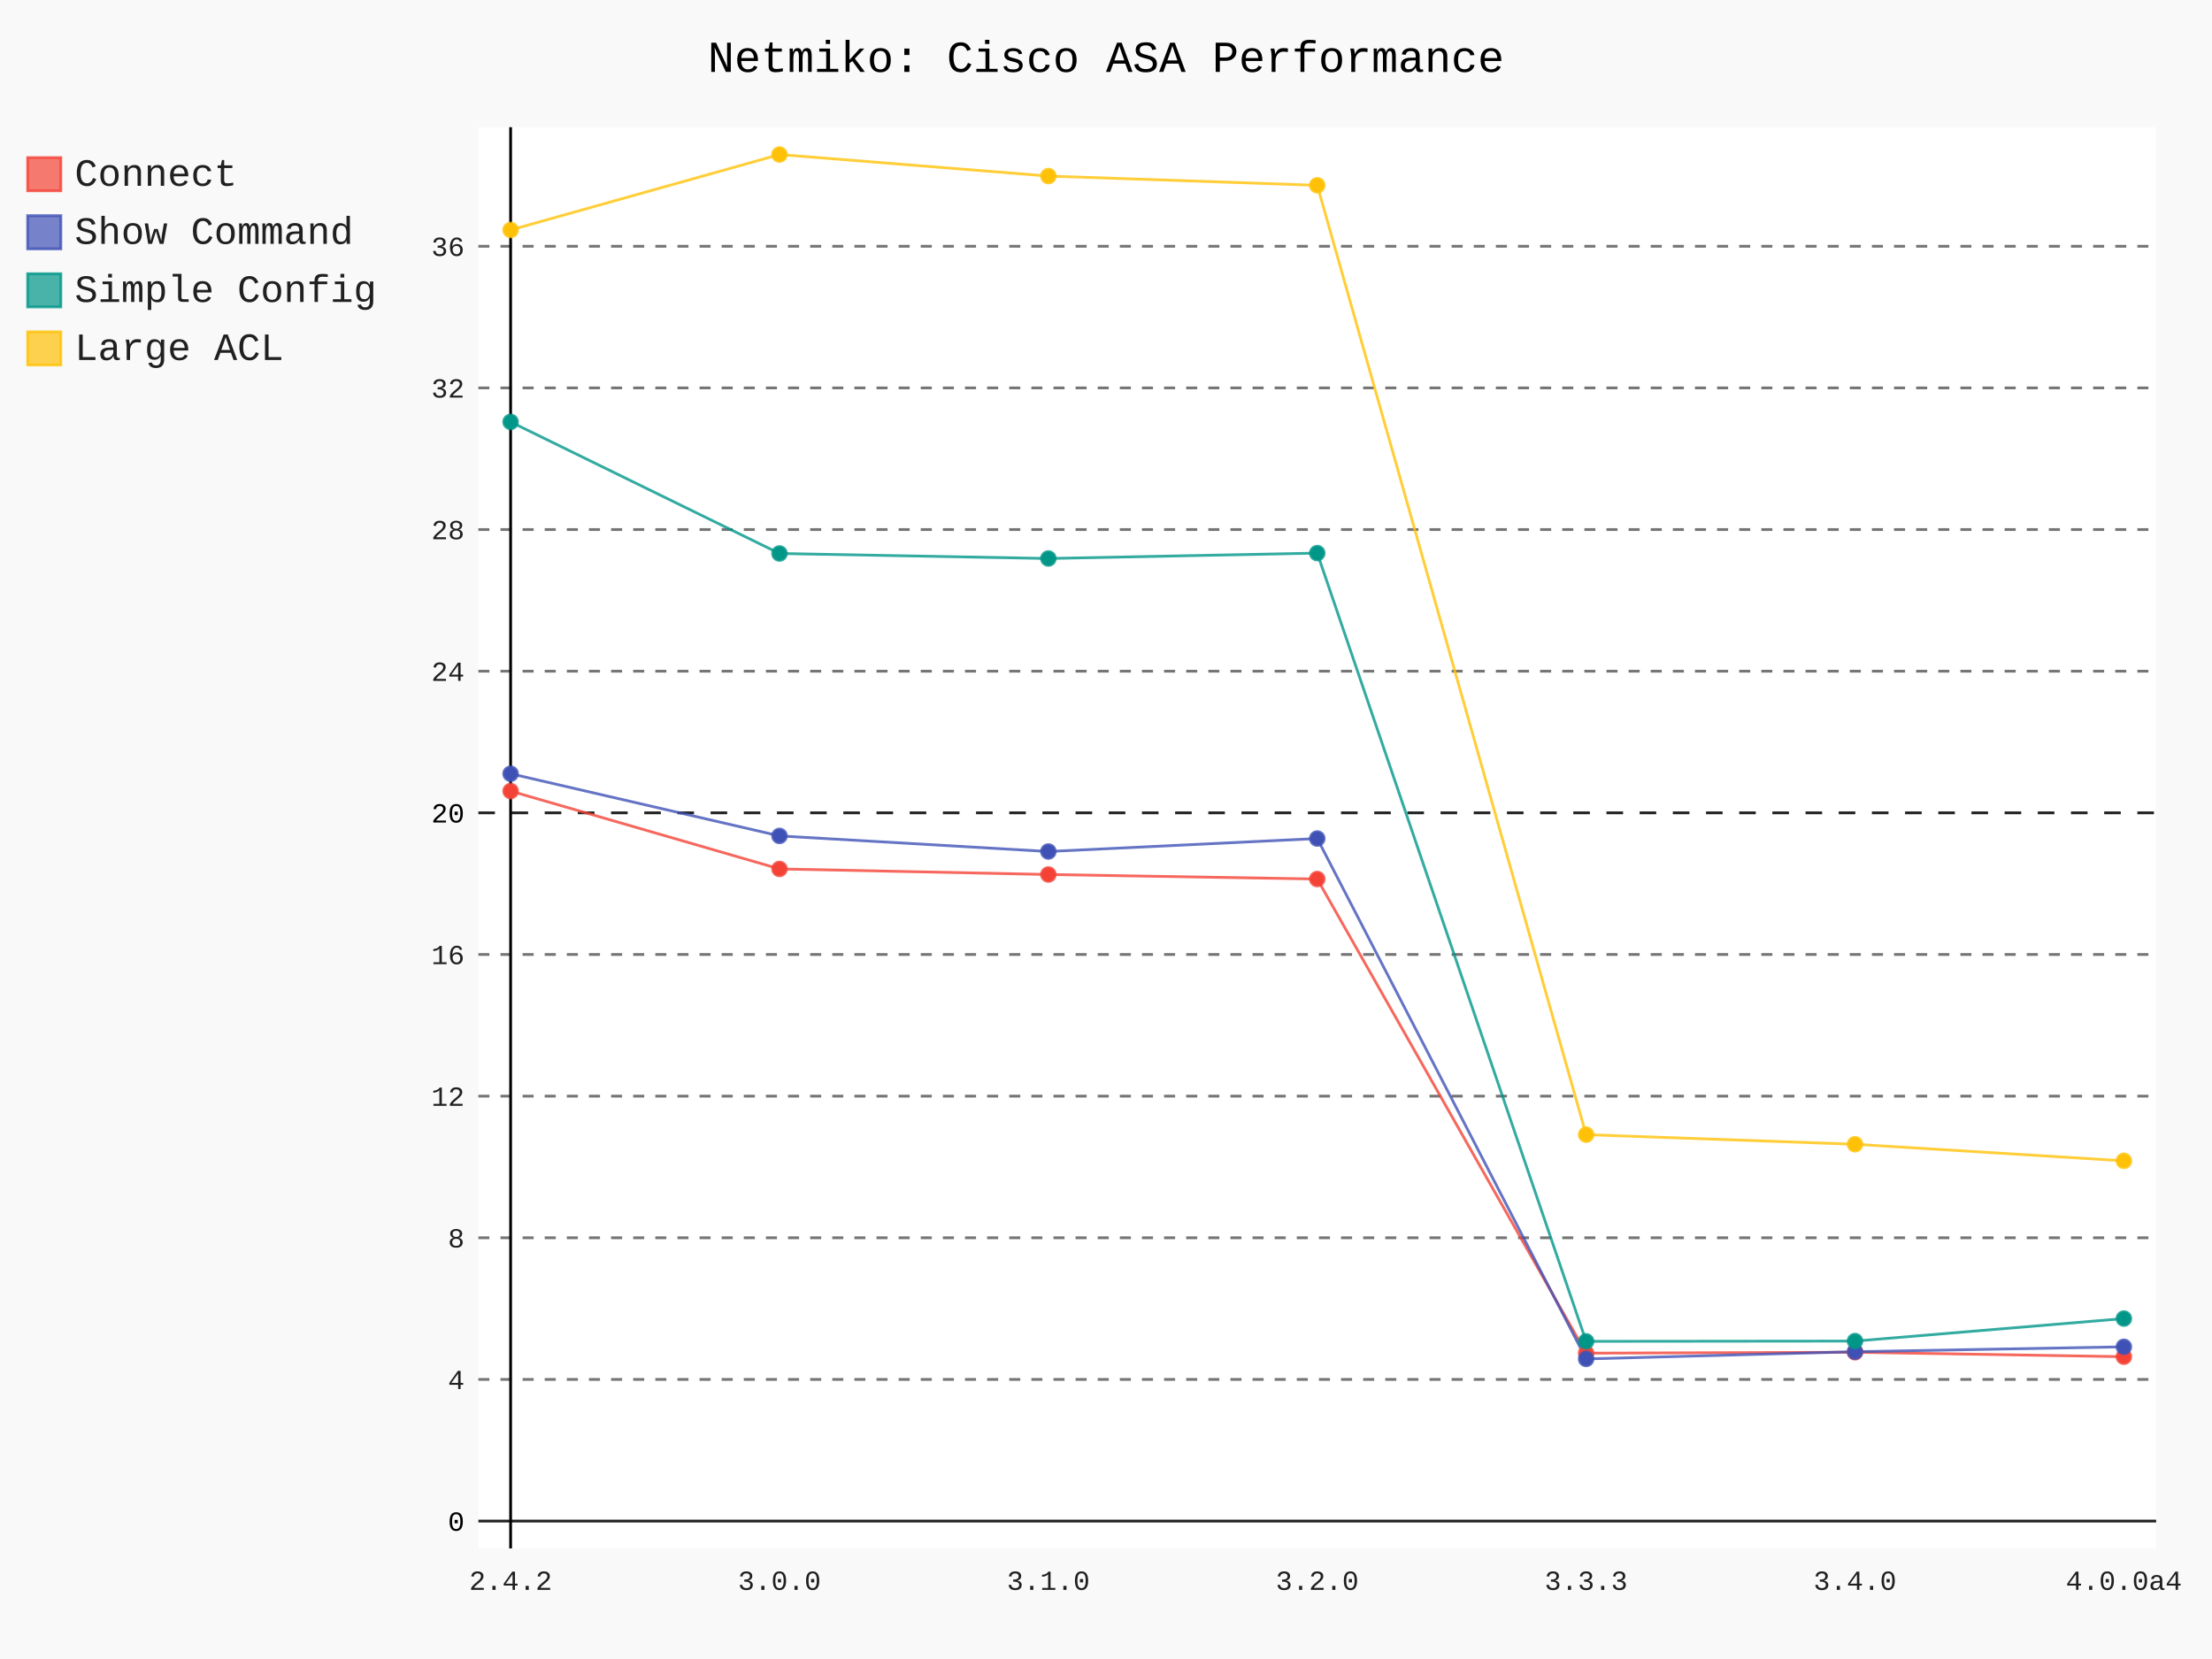
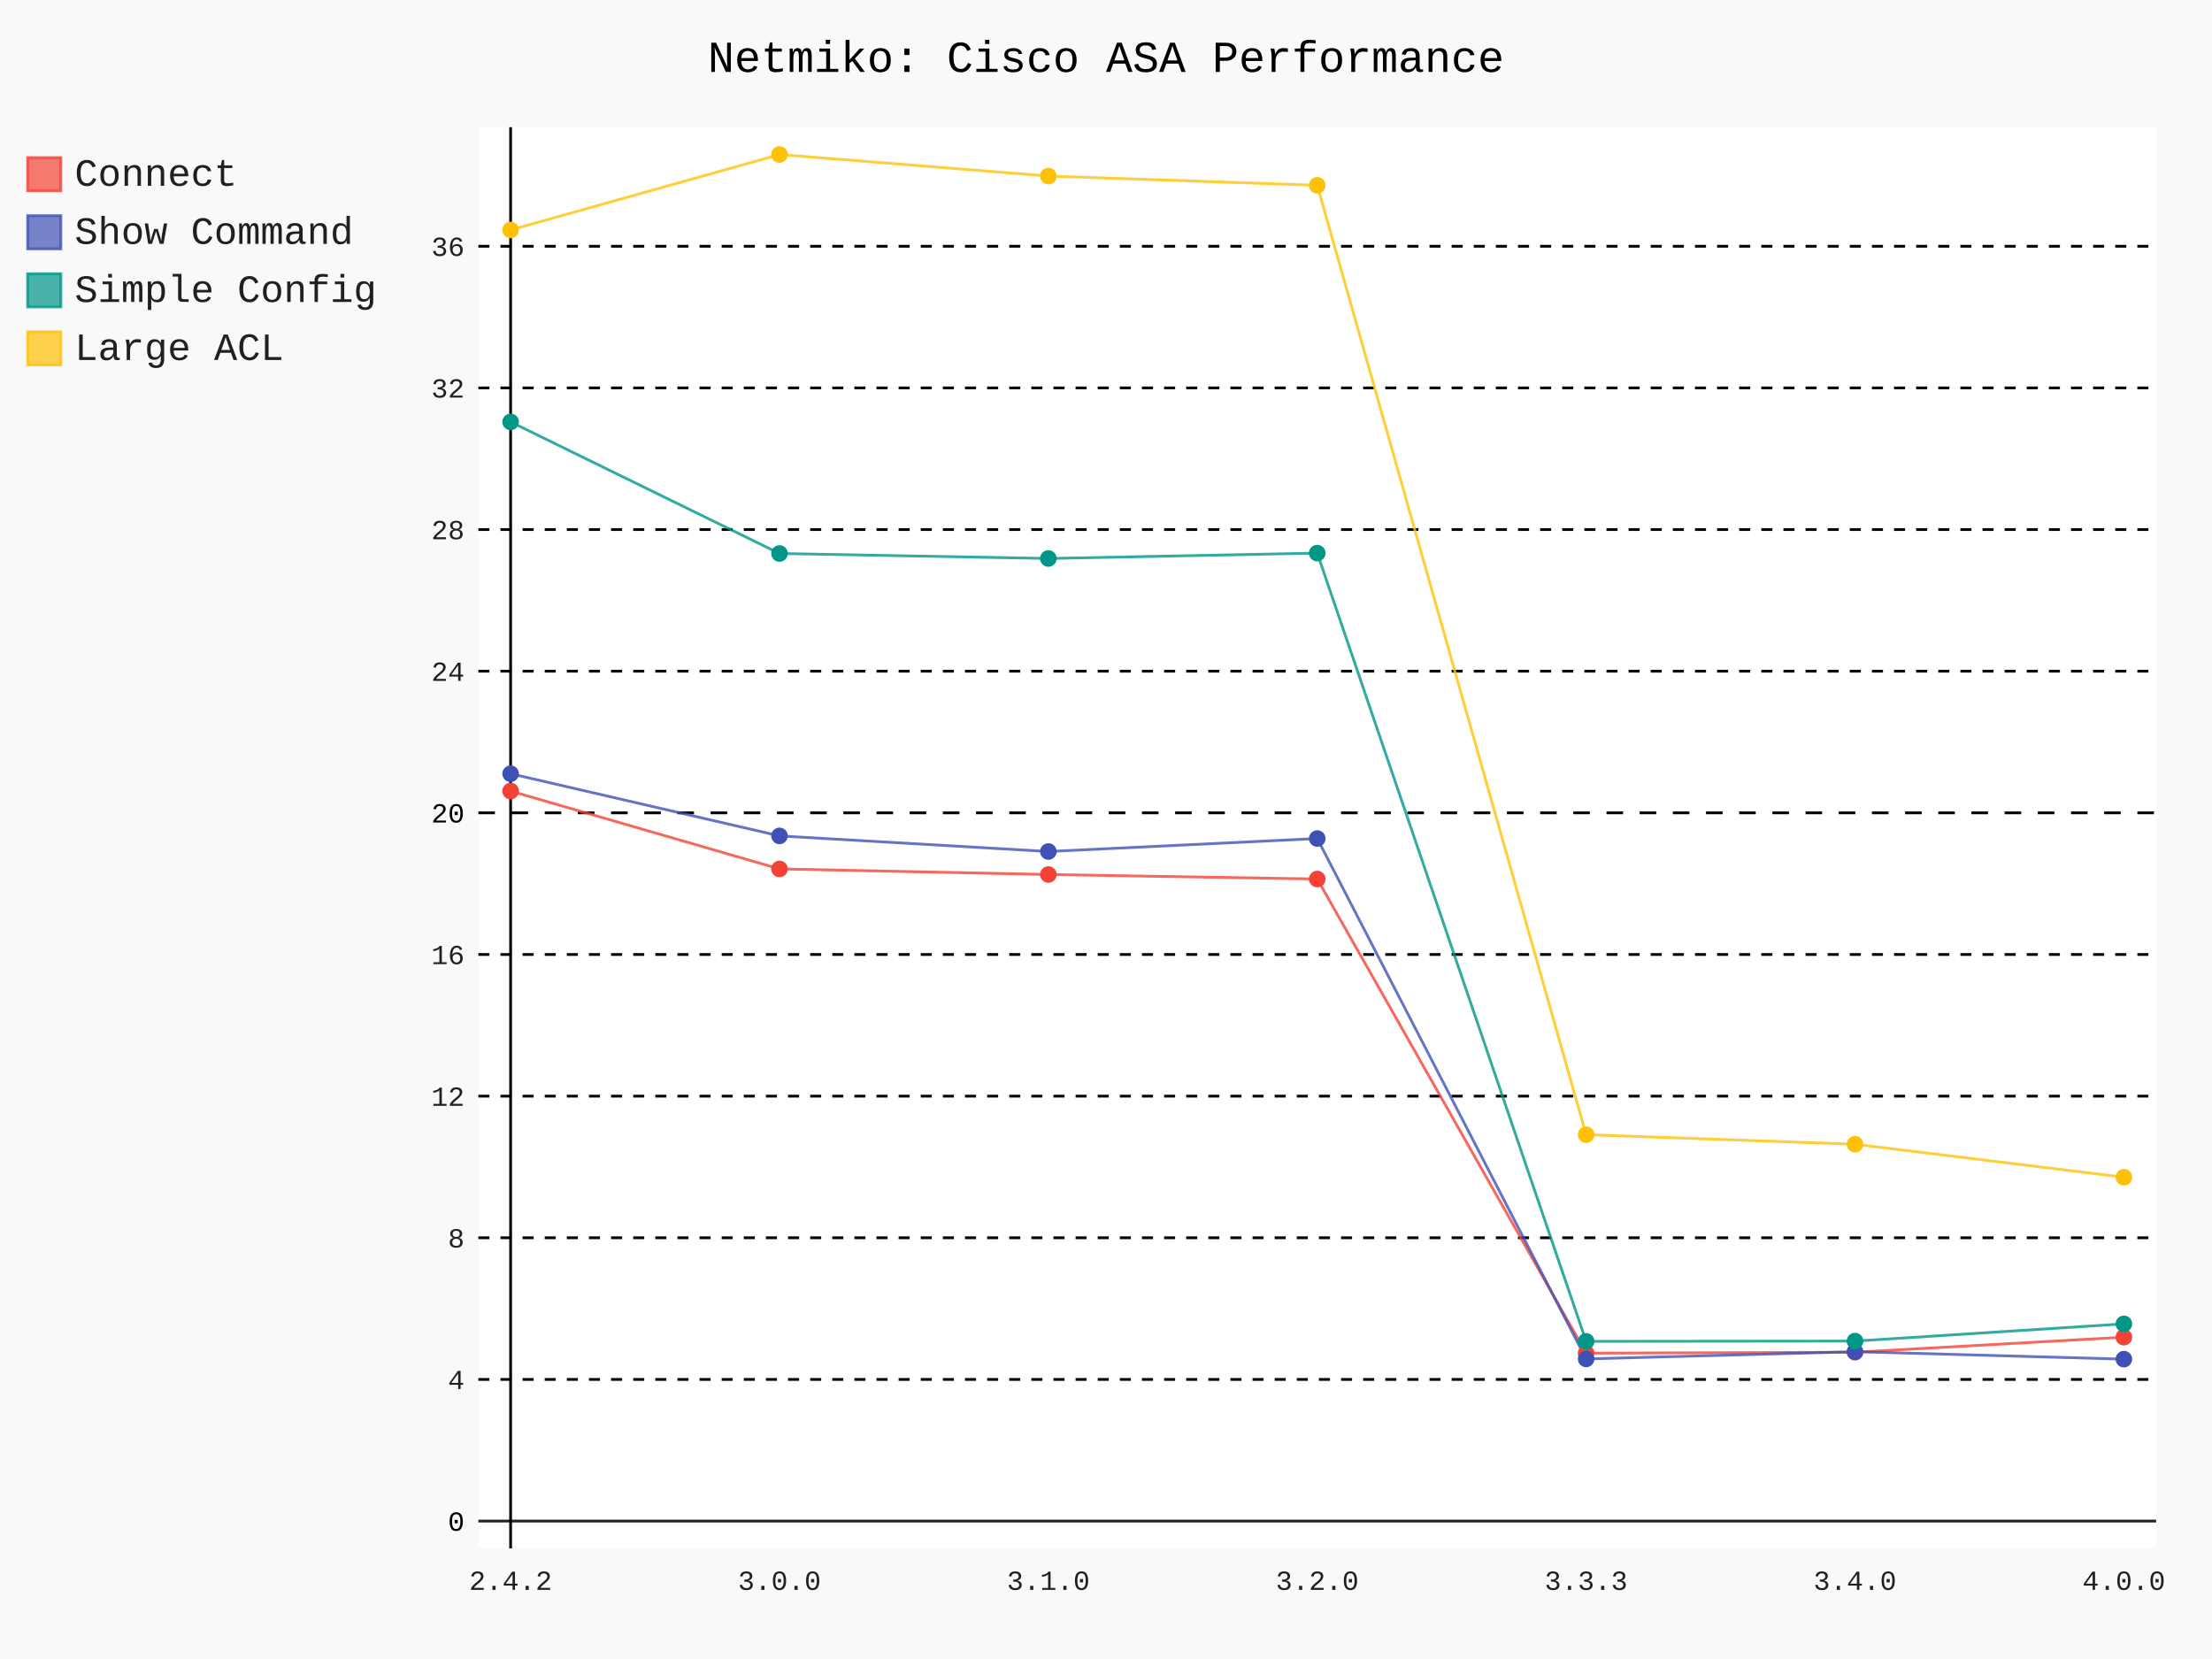
- <svg xmlns="http://www.w3.org/2000/svg" id="chart-99b2fd70-752c-4267-9366-f590e1da7643" class="pygal-chart" viewBox="0 0 800 600">
+ <svg xmlns="http://www.w3.org/2000/svg" id="chart-ffd3f209-3050-492b-a54c-28ad6d0b2489" class="pygal-chart" viewBox="0 0 800 600">
  <defs>
-     <style type="text/css">#chart-99b2fd70-752c-4267-9366-f590e1da7643{-webkit-user-select:none;-webkit-font-smoothing:antialiased;font-family:Consolas,"Liberation Mono",Menlo,Courier,monospace}#chart-99b2fd70-752c-4267-9366-f590e1da7643 .title{font-family:Consolas,"Liberation Mono",Menlo,Courier,monospace;font-size:16px}#chart-99b2fd70-752c-4267-9366-f590e1da7643 .legends .legend text{font-family:Consolas,"Liberation Mono",Menlo,Courier,monospace;font-size:14px}#chart-99b2fd70-752c-4267-9366-f590e1da7643 .axis text{font-family:Consolas,"Liberation Mono",Menlo,Courier,monospace;font-size:10px}#chart-99b2fd70-752c-4267-9366-f590e1da7643 .axis text.major{font-family:Consolas,"Liberation Mono",Menlo,Courier,monospace;font-size:10px}#chart-99b2fd70-752c-4267-9366-f590e1da7643 .text-overlay text.value{font-family:Consolas,"Liberation Mono",Menlo,Courier,monospace;font-size:16px}#chart-99b2fd70-752c-4267-9366-f590e1da7643 .text-overlay text.label{font-family:Consolas,"Liberation Mono",Menlo,Courier,monospace;font-size:10px}#chart-99b2fd70-752c-4267-9366-f590e1da7643 .tooltip{font-family:Consolas,"Liberation Mono",Menlo,Courier,monospace;font-size:14px}#chart-99b2fd70-752c-4267-9366-f590e1da7643 text.no_data{font-family:Consolas,"Liberation Mono",Menlo,Courier,monospace;font-size:64px}
- #chart-99b2fd70-752c-4267-9366-f590e1da7643{background-color:rgba(249,249,249,1)}#chart-99b2fd70-752c-4267-9366-f590e1da7643 path,#chart-99b2fd70-752c-4267-9366-f590e1da7643 line,#chart-99b2fd70-752c-4267-9366-f590e1da7643 rect,#chart-99b2fd70-752c-4267-9366-f590e1da7643 circle{-webkit-transition:150ms;-moz-transition:150ms;transition:150ms}#chart-99b2fd70-752c-4267-9366-f590e1da7643 .graph &gt; .background{fill:rgba(249,249,249,1)}#chart-99b2fd70-752c-4267-9366-f590e1da7643 .plot &gt; .background{fill:rgba(255,255,255,1)}#chart-99b2fd70-752c-4267-9366-f590e1da7643 .graph{fill:rgba(0,0,0,.87)}#chart-99b2fd70-752c-4267-9366-f590e1da7643 text.no_data{fill:rgba(0,0,0,1)}#chart-99b2fd70-752c-4267-9366-f590e1da7643 .title{fill:rgba(0,0,0,1)}#chart-99b2fd70-752c-4267-9366-f590e1da7643 .legends .legend text{fill:rgba(0,0,0,.87)}#chart-99b2fd70-752c-4267-9366-f590e1da7643 .legends .legend:hover text{fill:rgba(0,0,0,1)}#chart-99b2fd70-752c-4267-9366-f590e1da7643 .axis .line{stroke:rgba(0,0,0,1)}#chart-99b2fd70-752c-4267-9366-f590e1da7643 .axis .guide.line{stroke:rgba(0,0,0,.54)}#chart-99b2fd70-752c-4267-9366-f590e1da7643 .axis .major.line{stroke:rgba(0,0,0,.87)}#chart-99b2fd70-752c-4267-9366-f590e1da7643 .axis text.major{fill:rgba(0,0,0,1)}#chart-99b2fd70-752c-4267-9366-f590e1da7643 .axis.y .guides:hover .guide.line,#chart-99b2fd70-752c-4267-9366-f590e1da7643 .line-graph .axis.x .guides:hover .guide.line,#chart-99b2fd70-752c-4267-9366-f590e1da7643 .stackedline-graph .axis.x .guides:hover .guide.line,#chart-99b2fd70-752c-4267-9366-f590e1da7643 .xy-graph .axis.x .guides:hover .guide.line{stroke:rgba(0,0,0,1)}#chart-99b2fd70-752c-4267-9366-f590e1da7643 .axis .guides:hover text{fill:rgba(0,0,0,1)}#chart-99b2fd70-752c-4267-9366-f590e1da7643 .reactive{fill-opacity:.7;stroke-opacity:.8}#chart-99b2fd70-752c-4267-9366-f590e1da7643 .ci{stroke:rgba(0,0,0,.87)}#chart-99b2fd70-752c-4267-9366-f590e1da7643 .reactive.active,#chart-99b2fd70-752c-4267-9366-f590e1da7643 .active .reactive{fill-opacity:.8;stroke-opacity:.9;stroke-width:4}#chart-99b2fd70-752c-4267-9366-f590e1da7643 .ci .reactive.active{stroke-width:1.5}#chart-99b2fd70-752c-4267-9366-f590e1da7643 .series text{fill:rgba(0,0,0,1)}#chart-99b2fd70-752c-4267-9366-f590e1da7643 .tooltip rect{fill:rgba(255,255,255,1);stroke:rgba(0,0,0,1);-webkit-transition:opacity 150ms;-moz-transition:opacity 150ms;transition:opacity 150ms}#chart-99b2fd70-752c-4267-9366-f590e1da7643 .tooltip .label{fill:rgba(0,0,0,.87)}#chart-99b2fd70-752c-4267-9366-f590e1da7643 .tooltip .label{fill:rgba(0,0,0,.87)}#chart-99b2fd70-752c-4267-9366-f590e1da7643 .tooltip .legend{font-size:.8em;fill:rgba(0,0,0,.54)}#chart-99b2fd70-752c-4267-9366-f590e1da7643 .tooltip .x_label{font-size:.6em;fill:rgba(0,0,0,1)}#chart-99b2fd70-752c-4267-9366-f590e1da7643 .tooltip .xlink{font-size:.5em;text-decoration:underline}#chart-99b2fd70-752c-4267-9366-f590e1da7643 .tooltip .value{font-size:1.5em}#chart-99b2fd70-752c-4267-9366-f590e1da7643 .bound{font-size:.5em}#chart-99b2fd70-752c-4267-9366-f590e1da7643 .max-value{font-size:.75em;fill:rgba(0,0,0,.54)}#chart-99b2fd70-752c-4267-9366-f590e1da7643 .map-element{fill:rgba(255,255,255,1);stroke:rgba(0,0,0,.54) !important}#chart-99b2fd70-752c-4267-9366-f590e1da7643 .map-element .reactive{fill-opacity:inherit;stroke-opacity:inherit}#chart-99b2fd70-752c-4267-9366-f590e1da7643 .color-0,#chart-99b2fd70-752c-4267-9366-f590e1da7643 .color-0 a:visited{stroke:#F44336;fill:#F44336}#chart-99b2fd70-752c-4267-9366-f590e1da7643 .color-1,#chart-99b2fd70-752c-4267-9366-f590e1da7643 .color-1 a:visited{stroke:#3F51B5;fill:#3F51B5}#chart-99b2fd70-752c-4267-9366-f590e1da7643 .color-2,#chart-99b2fd70-752c-4267-9366-f590e1da7643 .color-2 a:visited{stroke:#009688;fill:#009688}#chart-99b2fd70-752c-4267-9366-f590e1da7643 .color-3,#chart-99b2fd70-752c-4267-9366-f590e1da7643 .color-3 a:visited{stroke:#FFC107;fill:#FFC107}#chart-99b2fd70-752c-4267-9366-f590e1da7643 .text-overlay .color-0 text{fill:black}#chart-99b2fd70-752c-4267-9366-f590e1da7643 .text-overlay .color-1 text{fill:black}#chart-99b2fd70-752c-4267-9366-f590e1da7643 .text-overlay .color-2 text{fill:black}#chart-99b2fd70-752c-4267-9366-f590e1da7643 .text-overlay .color-3 text{fill:black}
- #chart-99b2fd70-752c-4267-9366-f590e1da7643 text.no_data{text-anchor:middle}#chart-99b2fd70-752c-4267-9366-f590e1da7643 .guide.line{fill:none}#chart-99b2fd70-752c-4267-9366-f590e1da7643 .centered{text-anchor:middle}#chart-99b2fd70-752c-4267-9366-f590e1da7643 .title{text-anchor:middle}#chart-99b2fd70-752c-4267-9366-f590e1da7643 .legends .legend text{fill-opacity:1}#chart-99b2fd70-752c-4267-9366-f590e1da7643 .axis.x text{text-anchor:middle}#chart-99b2fd70-752c-4267-9366-f590e1da7643 .axis.x:not(.web) text[transform]{text-anchor:start}#chart-99b2fd70-752c-4267-9366-f590e1da7643 .axis.x:not(.web) text[transform].backwards{text-anchor:end}#chart-99b2fd70-752c-4267-9366-f590e1da7643 .axis.y text{text-anchor:end}#chart-99b2fd70-752c-4267-9366-f590e1da7643 .axis.y text[transform].backwards{text-anchor:start}#chart-99b2fd70-752c-4267-9366-f590e1da7643 .axis.y2 text{text-anchor:start}#chart-99b2fd70-752c-4267-9366-f590e1da7643 .axis.y2 text[transform].backwards{text-anchor:end}#chart-99b2fd70-752c-4267-9366-f590e1da7643 .axis .guide.line{stroke-dasharray:4,4}#chart-99b2fd70-752c-4267-9366-f590e1da7643 .axis .major.guide.line{stroke-dasharray:6,6}#chart-99b2fd70-752c-4267-9366-f590e1da7643 .horizontal .axis.y .guide.line,#chart-99b2fd70-752c-4267-9366-f590e1da7643 .horizontal .axis.y2 .guide.line,#chart-99b2fd70-752c-4267-9366-f590e1da7643 .vertical .axis.x .guide.line{opacity:0}#chart-99b2fd70-752c-4267-9366-f590e1da7643 .horizontal .axis.always_show .guide.line,#chart-99b2fd70-752c-4267-9366-f590e1da7643 .vertical .axis.always_show .guide.line{opacity:1 !important}#chart-99b2fd70-752c-4267-9366-f590e1da7643 .axis.y .guides:hover .guide.line,#chart-99b2fd70-752c-4267-9366-f590e1da7643 .axis.y2 .guides:hover .guide.line,#chart-99b2fd70-752c-4267-9366-f590e1da7643 .axis.x .guides:hover .guide.line{opacity:1}#chart-99b2fd70-752c-4267-9366-f590e1da7643 .axis .guides:hover text{opacity:1}#chart-99b2fd70-752c-4267-9366-f590e1da7643 .nofill{fill:none}#chart-99b2fd70-752c-4267-9366-f590e1da7643 .subtle-fill{fill-opacity:.2}#chart-99b2fd70-752c-4267-9366-f590e1da7643 .dot{stroke-width:1px;fill-opacity:1}#chart-99b2fd70-752c-4267-9366-f590e1da7643 .dot.active{stroke-width:5px}#chart-99b2fd70-752c-4267-9366-f590e1da7643 .dot.negative{fill:transparent}#chart-99b2fd70-752c-4267-9366-f590e1da7643 text,#chart-99b2fd70-752c-4267-9366-f590e1da7643 tspan{stroke:none !important}#chart-99b2fd70-752c-4267-9366-f590e1da7643 .series text.active{opacity:1}#chart-99b2fd70-752c-4267-9366-f590e1da7643 .tooltip rect{fill-opacity:.95;stroke-width:.5}#chart-99b2fd70-752c-4267-9366-f590e1da7643 .tooltip text{fill-opacity:1}#chart-99b2fd70-752c-4267-9366-f590e1da7643 .showable{visibility:hidden}#chart-99b2fd70-752c-4267-9366-f590e1da7643 .showable.shown{visibility:visible}#chart-99b2fd70-752c-4267-9366-f590e1da7643 .gauge-background{fill:rgba(229,229,229,1);stroke:none}#chart-99b2fd70-752c-4267-9366-f590e1da7643 .bg-lines{stroke:rgba(249,249,249,1);stroke-width:2px}</style>
+     <style type="text/css">#chart-ffd3f209-3050-492b-a54c-28ad6d0b2489{-webkit-user-select:none;-webkit-font-smoothing:antialiased;font-family:Consolas,"Liberation Mono",Menlo,Courier,monospace}#chart-ffd3f209-3050-492b-a54c-28ad6d0b2489 .title{font-family:Consolas,"Liberation Mono",Menlo,Courier,monospace;font-size:16px}#chart-ffd3f209-3050-492b-a54c-28ad6d0b2489 .legends .legend text{font-family:Consolas,"Liberation Mono",Menlo,Courier,monospace;font-size:14px}#chart-ffd3f209-3050-492b-a54c-28ad6d0b2489 .axis text{font-family:Consolas,"Liberation Mono",Menlo,Courier,monospace;font-size:10px}#chart-ffd3f209-3050-492b-a54c-28ad6d0b2489 .axis text.major{font-family:Consolas,"Liberation Mono",Menlo,Courier,monospace;font-size:10px}#chart-ffd3f209-3050-492b-a54c-28ad6d0b2489 .text-overlay text.value{font-family:Consolas,"Liberation Mono",Menlo,Courier,monospace;font-size:16px}#chart-ffd3f209-3050-492b-a54c-28ad6d0b2489 .text-overlay text.label{font-family:Consolas,"Liberation Mono",Menlo,Courier,monospace;font-size:10px}#chart-ffd3f209-3050-492b-a54c-28ad6d0b2489 .tooltip{font-family:Consolas,"Liberation Mono",Menlo,Courier,monospace;font-size:14px}#chart-ffd3f209-3050-492b-a54c-28ad6d0b2489 text.no_data{font-family:Consolas,"Liberation Mono",Menlo,Courier,monospace;font-size:64px}
+ #chart-ffd3f209-3050-492b-a54c-28ad6d0b2489{background-color:rgba(249,249,249,1)}#chart-ffd3f209-3050-492b-a54c-28ad6d0b2489 path,#chart-ffd3f209-3050-492b-a54c-28ad6d0b2489 line,#chart-ffd3f209-3050-492b-a54c-28ad6d0b2489 rect,#chart-ffd3f209-3050-492b-a54c-28ad6d0b2489 circle{-webkit-transition:150ms;-moz-transition:150ms;transition:150ms}#chart-ffd3f209-3050-492b-a54c-28ad6d0b2489 .graph &gt; .background{fill:rgba(249,249,249,1)}#chart-ffd3f209-3050-492b-a54c-28ad6d0b2489 .plot &gt; .background{fill:rgba(255,255,255,1)}#chart-ffd3f209-3050-492b-a54c-28ad6d0b2489 .graph{fill:rgba(0,0,0,.87)}#chart-ffd3f209-3050-492b-a54c-28ad6d0b2489 text.no_data{fill:rgba(0,0,0,1)}#chart-ffd3f209-3050-492b-a54c-28ad6d0b2489 .title{fill:rgba(0,0,0,1)}#chart-ffd3f209-3050-492b-a54c-28ad6d0b2489 .legends .legend text{fill:rgba(0,0,0,.87)}#chart-ffd3f209-3050-492b-a54c-28ad6d0b2489 .legends .legend:hover text{fill:rgba(0,0,0,1)}#chart-ffd3f209-3050-492b-a54c-28ad6d0b2489 .axis .line{stroke:rgba(0,0,0,1)}#chart-ffd3f209-3050-492b-a54c-28ad6d0b2489 .axis .guide.line{stroke:rgba(0,0,0,.54)}#chart-ffd3f209-3050-492b-a54c-28ad6d0b2489 .axis .major.line{stroke:rgba(0,0,0,.87)}#chart-ffd3f209-3050-492b-a54c-28ad6d0b2489 .axis text.major{fill:rgba(0,0,0,1)}#chart-ffd3f209-3050-492b-a54c-28ad6d0b2489 .axis.y .guides:hover .guide.line,#chart-ffd3f209-3050-492b-a54c-28ad6d0b2489 .line-graph .axis.x .guides:hover .guide.line,#chart-ffd3f209-3050-492b-a54c-28ad6d0b2489 .stackedline-graph .axis.x .guides:hover .guide.line,#chart-ffd3f209-3050-492b-a54c-28ad6d0b2489 .xy-graph .axis.x .guides:hover .guide.line{stroke:rgba(0,0,0,1)}#chart-ffd3f209-3050-492b-a54c-28ad6d0b2489 .axis .guides:hover text{fill:rgba(0,0,0,1)}#chart-ffd3f209-3050-492b-a54c-28ad6d0b2489 .reactive{fill-opacity:.7;stroke-opacity:.8;stroke-width:1}#chart-ffd3f209-3050-492b-a54c-28ad6d0b2489 .ci{stroke:rgba(0,0,0,.87)}#chart-ffd3f209-3050-492b-a54c-28ad6d0b2489 .reactive.active,#chart-ffd3f209-3050-492b-a54c-28ad6d0b2489 .active .reactive{fill-opacity:.8;stroke-opacity:.9;stroke-width:4}#chart-ffd3f209-3050-492b-a54c-28ad6d0b2489 .ci .reactive.active{stroke-width:1.5}#chart-ffd3f209-3050-492b-a54c-28ad6d0b2489 .series text{fill:rgba(0,0,0,1)}#chart-ffd3f209-3050-492b-a54c-28ad6d0b2489 .tooltip rect{fill:rgba(255,255,255,1);stroke:rgba(0,0,0,1);-webkit-transition:opacity 150ms;-moz-transition:opacity 150ms;transition:opacity 150ms}#chart-ffd3f209-3050-492b-a54c-28ad6d0b2489 .tooltip .label{fill:rgba(0,0,0,.87)}#chart-ffd3f209-3050-492b-a54c-28ad6d0b2489 .tooltip .label{fill:rgba(0,0,0,.87)}#chart-ffd3f209-3050-492b-a54c-28ad6d0b2489 .tooltip .legend{font-size:.8em;fill:rgba(0,0,0,.54)}#chart-ffd3f209-3050-492b-a54c-28ad6d0b2489 .tooltip .x_label{font-size:.6em;fill:rgba(0,0,0,1)}#chart-ffd3f209-3050-492b-a54c-28ad6d0b2489 .tooltip .xlink{font-size:.5em;text-decoration:underline}#chart-ffd3f209-3050-492b-a54c-28ad6d0b2489 .tooltip .value{font-size:1.5em}#chart-ffd3f209-3050-492b-a54c-28ad6d0b2489 .bound{font-size:.5em}#chart-ffd3f209-3050-492b-a54c-28ad6d0b2489 .max-value{font-size:.75em;fill:rgba(0,0,0,.54)}#chart-ffd3f209-3050-492b-a54c-28ad6d0b2489 .map-element{fill:rgba(255,255,255,1);stroke:rgba(0,0,0,.54) !important}#chart-ffd3f209-3050-492b-a54c-28ad6d0b2489 .map-element .reactive{fill-opacity:inherit;stroke-opacity:inherit}#chart-ffd3f209-3050-492b-a54c-28ad6d0b2489 .color-0,#chart-ffd3f209-3050-492b-a54c-28ad6d0b2489 .color-0 a:visited{stroke:#F44336;fill:#F44336}#chart-ffd3f209-3050-492b-a54c-28ad6d0b2489 .color-1,#chart-ffd3f209-3050-492b-a54c-28ad6d0b2489 .color-1 a:visited{stroke:#3F51B5;fill:#3F51B5}#chart-ffd3f209-3050-492b-a54c-28ad6d0b2489 .color-2,#chart-ffd3f209-3050-492b-a54c-28ad6d0b2489 .color-2 a:visited{stroke:#009688;fill:#009688}#chart-ffd3f209-3050-492b-a54c-28ad6d0b2489 .color-3,#chart-ffd3f209-3050-492b-a54c-28ad6d0b2489 .color-3 a:visited{stroke:#FFC107;fill:#FFC107}#chart-ffd3f209-3050-492b-a54c-28ad6d0b2489 .text-overlay .color-0 text{fill:black}#chart-ffd3f209-3050-492b-a54c-28ad6d0b2489 .text-overlay .color-1 text{fill:black}#chart-ffd3f209-3050-492b-a54c-28ad6d0b2489 .text-overlay .color-2 text{fill:black}#chart-ffd3f209-3050-492b-a54c-28ad6d0b2489 .text-overlay .color-3 text{fill:black}
+ #chart-ffd3f209-3050-492b-a54c-28ad6d0b2489 text.no_data{text-anchor:middle}#chart-ffd3f209-3050-492b-a54c-28ad6d0b2489 .guide.line{fill:none}#chart-ffd3f209-3050-492b-a54c-28ad6d0b2489 .centered{text-anchor:middle}#chart-ffd3f209-3050-492b-a54c-28ad6d0b2489 .title{text-anchor:middle}#chart-ffd3f209-3050-492b-a54c-28ad6d0b2489 .legends .legend text{fill-opacity:1}#chart-ffd3f209-3050-492b-a54c-28ad6d0b2489 .axis.x text{text-anchor:middle}#chart-ffd3f209-3050-492b-a54c-28ad6d0b2489 .axis.x:not(.web) text[transform]{text-anchor:start}#chart-ffd3f209-3050-492b-a54c-28ad6d0b2489 .axis.x:not(.web) text[transform].backwards{text-anchor:end}#chart-ffd3f209-3050-492b-a54c-28ad6d0b2489 .axis.y text{text-anchor:end}#chart-ffd3f209-3050-492b-a54c-28ad6d0b2489 .axis.y text[transform].backwards{text-anchor:start}#chart-ffd3f209-3050-492b-a54c-28ad6d0b2489 .axis.y2 text{text-anchor:start}#chart-ffd3f209-3050-492b-a54c-28ad6d0b2489 .axis.y2 text[transform].backwards{text-anchor:end}#chart-ffd3f209-3050-492b-a54c-28ad6d0b2489 .axis .guide.line{stroke-dasharray:4,4;stroke:black}#chart-ffd3f209-3050-492b-a54c-28ad6d0b2489 .axis .major.guide.line{stroke-dasharray:6,6;stroke:black}#chart-ffd3f209-3050-492b-a54c-28ad6d0b2489 .horizontal .axis.y .guide.line,#chart-ffd3f209-3050-492b-a54c-28ad6d0b2489 .horizontal .axis.y2 .guide.line,#chart-ffd3f209-3050-492b-a54c-28ad6d0b2489 .vertical .axis.x .guide.line{opacity:0}#chart-ffd3f209-3050-492b-a54c-28ad6d0b2489 .horizontal .axis.always_show .guide.line,#chart-ffd3f209-3050-492b-a54c-28ad6d0b2489 .vertical .axis.always_show .guide.line{opacity:1 !important}#chart-ffd3f209-3050-492b-a54c-28ad6d0b2489 .axis.y .guides:hover .guide.line,#chart-ffd3f209-3050-492b-a54c-28ad6d0b2489 .axis.y2 .guides:hover .guide.line,#chart-ffd3f209-3050-492b-a54c-28ad6d0b2489 .axis.x .guides:hover .guide.line{opacity:1}#chart-ffd3f209-3050-492b-a54c-28ad6d0b2489 .axis .guides:hover text{opacity:1}#chart-ffd3f209-3050-492b-a54c-28ad6d0b2489 .nofill{fill:none}#chart-ffd3f209-3050-492b-a54c-28ad6d0b2489 .subtle-fill{fill-opacity:.2}#chart-ffd3f209-3050-492b-a54c-28ad6d0b2489 .dot{stroke-width:1px;fill-opacity:1;stroke-opacity:1}#chart-ffd3f209-3050-492b-a54c-28ad6d0b2489 .dot.active{stroke-width:5px}#chart-ffd3f209-3050-492b-a54c-28ad6d0b2489 .dot.negative{fill:transparent}#chart-ffd3f209-3050-492b-a54c-28ad6d0b2489 text,#chart-ffd3f209-3050-492b-a54c-28ad6d0b2489 tspan{stroke:none !important}#chart-ffd3f209-3050-492b-a54c-28ad6d0b2489 .series text.active{opacity:1}#chart-ffd3f209-3050-492b-a54c-28ad6d0b2489 .tooltip rect{fill-opacity:.95;stroke-width:.5}#chart-ffd3f209-3050-492b-a54c-28ad6d0b2489 .tooltip text{fill-opacity:1}#chart-ffd3f209-3050-492b-a54c-28ad6d0b2489 .showable{visibility:hidden}#chart-ffd3f209-3050-492b-a54c-28ad6d0b2489 .showable.shown{visibility:visible}#chart-ffd3f209-3050-492b-a54c-28ad6d0b2489 .gauge-background{fill:rgba(229,229,229,1);stroke:none}#chart-ffd3f209-3050-492b-a54c-28ad6d0b2489 .bg-lines{stroke:rgba(249,249,249,1);stroke-width:2px}</style>
  </defs>
  <g class="graph line-graph vertical">
    <rect x="0" y="0" width="800" height="600" class="background" />
    <g transform="translate(173, 46)" class="plot">
      <rect x="0" y="0" width="606.8" height="514" class="background" />
      <g class="axis y always_show">
        <g class="guides">
          <path d="M0 504.115 h606.8" class="axis major line" />
          <text x="-5" y="507.615" class="major">0</text>
        </g>
        <g class="guides">
          <path d="M0 452.887 h606.8" class="guide line" />
          <text x="-5" y="456.387" class="">4</text>
        </g>
        <g class="guides">
          <path d="M0 401.659 h606.8" class="guide line" />
          <text x="-5" y="405.159" class="">8</text>
        </g>
        <g class="guides">
          <path d="M0 350.431 h606.8" class="guide line" />
          <text x="-5" y="353.931" class="">12</text>
        </g>
        <g class="guides">
          <path d="M0 299.204 h606.8" class="guide line" />
          <text x="-5" y="302.704" class="">16</text>
        </g>
        <g class="guides">
          <path d="M0 247.976 h606.8" class="major guide line" />
          <text x="-5" y="251.476" class="major">20</text>
        </g>
        <g class="guides">
          <path d="M0 196.748 h606.8" class="guide line" />
          <text x="-5" y="200.248" class="">24</text>
        </g>
        <g class="guides">
          <path d="M0 145.52 h606.8" class="guide line" />
          <text x="-5" y="149.02" class="">28</text>
        </g>
        <g class="guides">
          <path d="M0 94.292 h606.8" class="guide line" />
          <text x="-5" y="97.792" class="">32</text>
        </g>
        <g class="guides">
          <path d="M0 43.064 h606.8" class="guide line" />
          <text x="-5" y="46.564" class="">36</text>
        </g>
      </g>
      <g class="axis x">
        <g class="guides">
          <path d="M11.669 0 v514" class="line" />
          <text x="11.669" y="529.0" class="">2.4.2</text>
        </g>
        <g class="guides">
          <path d="M108.913 0 v514" class="guide line" />
          <text x="108.913" y="529.0" class="">3.0.0</text>
        </g>
        <g class="guides">
          <path d="M206.156 0 v514" class="guide line" />
          <text x="206.156" y="529.0" class="">3.1.0</text>
        </g>
        <g class="guides">
          <path d="M303.4 0 v514" class="guide line" />
          <text x="303.4" y="529.0" class="">3.2.0</text>
        </g>
        <g class="guides">
          <path d="M400.644 0 v514" class="guide line" />
          <text x="400.644" y="529.0" class="">3.3.3</text>
        </g>
        <g class="guides">
          <path d="M497.887 0 v514" class="guide line" />
          <text x="497.887" y="529.0" class="">3.4.0</text>
        </g>
        <g class="guides">
          <path d="M595.131 0 v514" class="guide line" />
-           <text x="595.131" y="529.0" class="">4.0.0a4</text>
+           <text x="595.131" y="529.0" class="">4.0.0</text>
        </g>
      </g>
      <g class="series serie-0 color-0">
-         <path d="M11.669 240.099 L108.913 268.258 206.156 270.277 303.4 271.909 400.644 443.395 497.887 443.058 595.131 444.675" class="line reactive nofill" />
+         <path d="M11.669 240.099 L108.913 268.258 206.156 270.277 303.4 271.909 400.644 443.395 497.887 443.058 595.131 437.607" class="line reactive nofill" />
      </g>
      <g class="series serie-1 color-1">
-         <path d="M11.669 233.824 L108.913 256.315 206.156 261.959 303.4 257.269 400.644 445.468 497.887 442.857 595.131 441.094" class="line reactive nofill" />
+         <path d="M11.669 233.824 L108.913 256.315 206.156 261.959 303.4 257.269 400.644 445.468 497.887 442.857 595.131 445.555" class="line reactive nofill" />
      </g>
      <g class="series serie-2 color-2">
-         <path d="M11.669 106.584 L108.913 154.178 206.156 155.987 303.4 154.039 400.644 439.116 497.887 439.02 595.131 430.877" class="line reactive nofill" />
+         <path d="M11.669 106.584 L108.913 154.178 206.156 155.987 303.4 154.039 400.644 439.116 497.887 439.02 595.131 432.795" class="line reactive nofill" />
      </g>
      <g class="series serie-3 color-3">
-         <path d="M11.669 37.166 L108.913 9.885 206.156 17.676 303.4 21.02 400.644 364.368 497.887 367.838 595.131 373.836" class="line reactive nofill" />
+         <path d="M11.669 37.166 L108.913 9.885 206.156 17.676 303.4 21.02 400.644 364.368 497.887 367.838 595.131 379.759" class="line reactive nofill" />
      </g>
    </g>
    <g class="titles">
      <text x="400.0" y="26" class="title plot_title">Netmiko: Cisco ASA Performance</text>
    </g>
    <g transform="translate(173, 46)" class="plot overlay">
      <g class="series serie-0 color-0">
        <g class="dots">
          <circle cx="11.669" cy="240.099" r="2.5" class="dot reactive tooltip-trigger" />
        </g>
        <g class="dots">
          <circle cx="108.913" cy="268.258" r="2.5" class="dot reactive tooltip-trigger" />
        </g>
        <g class="dots">
          <circle cx="206.156" cy="270.277" r="2.5" class="dot reactive tooltip-trigger" />
        </g>
        <g class="dots">
          <circle cx="303.4" cy="271.909" r="2.5" class="dot reactive tooltip-trigger" />
        </g>
        <g class="dots">
          <circle cx="400.644" cy="443.395" r="2.5" class="dot reactive tooltip-trigger" />
        </g>
        <g class="dots">
          <circle cx="497.887" cy="443.058" r="2.5" class="dot reactive tooltip-trigger" />
        </g>
        <g class="dots">
-           <circle cx="595.131" cy="444.675" r="2.5" class="dot reactive tooltip-trigger" />
+           <circle cx="595.131" cy="437.607" r="2.5" class="dot reactive tooltip-trigger" />
        </g>
      </g>
      <g class="series serie-1 color-1">
        <g class="dots">
          <circle cx="11.669" cy="233.824" r="2.5" class="dot reactive tooltip-trigger" />
        </g>
        <g class="dots">
          <circle cx="108.913" cy="256.315" r="2.5" class="dot reactive tooltip-trigger" />
        </g>
        <g class="dots">
          <circle cx="206.156" cy="261.959" r="2.5" class="dot reactive tooltip-trigger" />
        </g>
        <g class="dots">
          <circle cx="303.4" cy="257.269" r="2.5" class="dot reactive tooltip-trigger" />
        </g>
        <g class="dots">
          <circle cx="400.644" cy="445.468" r="2.5" class="dot reactive tooltip-trigger" />
        </g>
        <g class="dots">
          <circle cx="497.887" cy="442.857" r="2.5" class="dot reactive tooltip-trigger" />
        </g>
        <g class="dots">
-           <circle cx="595.131" cy="441.094" r="2.5" class="dot reactive tooltip-trigger" />
+           <circle cx="595.131" cy="445.555" r="2.5" class="dot reactive tooltip-trigger" />
        </g>
      </g>
      <g class="series serie-2 color-2">
        <g class="dots">
          <circle cx="11.669" cy="106.584" r="2.5" class="dot reactive tooltip-trigger" />
        </g>
        <g class="dots">
          <circle cx="108.913" cy="154.178" r="2.5" class="dot reactive tooltip-trigger" />
        </g>
        <g class="dots">
          <circle cx="206.156" cy="155.987" r="2.5" class="dot reactive tooltip-trigger" />
        </g>
        <g class="dots">
          <circle cx="303.4" cy="154.039" r="2.5" class="dot reactive tooltip-trigger" />
        </g>
        <g class="dots">
          <circle cx="400.644" cy="439.116" r="2.5" class="dot reactive tooltip-trigger" />
        </g>
        <g class="dots">
          <circle cx="497.887" cy="439.02" r="2.5" class="dot reactive tooltip-trigger" />
        </g>
        <g class="dots">
-           <circle cx="595.131" cy="430.877" r="2.5" class="dot reactive tooltip-trigger" />
+           <circle cx="595.131" cy="432.795" r="2.5" class="dot reactive tooltip-trigger" />
        </g>
      </g>
      <g class="series serie-3 color-3">
        <g class="dots">
          <circle cx="11.669" cy="37.166" r="2.5" class="dot reactive tooltip-trigger" />
        </g>
        <g class="dots">
          <circle cx="108.913" cy="9.885" r="2.5" class="dot reactive tooltip-trigger" />
        </g>
        <g class="dots">
          <circle cx="206.156" cy="17.676" r="2.5" class="dot reactive tooltip-trigger" />
        </g>
        <g class="dots">
          <circle cx="303.4" cy="21.02" r="2.5" class="dot reactive tooltip-trigger" />
        </g>
        <g class="dots">
          <circle cx="400.644" cy="364.368" r="2.5" class="dot reactive tooltip-trigger" />
        </g>
        <g class="dots">
          <circle cx="497.887" cy="367.838" r="2.5" class="dot reactive tooltip-trigger" />
        </g>
        <g class="dots">
-           <circle cx="595.131" cy="373.836" r="2.5" class="dot reactive tooltip-trigger" />
+           <circle cx="595.131" cy="379.759" r="2.5" class="dot reactive tooltip-trigger" />
        </g>
      </g>
    </g>
    <g transform="translate(173, 46)" class="plot text-overlay">
      <g class="series serie-0 color-0" />
      <g class="series serie-1 color-1" />
      <g class="series serie-2 color-2" />
      <g class="series serie-3 color-3" />
    </g>
    <g transform="translate(173, 46)" class="plot tooltip-overlay">
      <g transform="translate(0 0)" style="opacity: 0" class="tooltip">
        <rect rx="0" ry="0" width="0" height="0" class="tooltip-box" />
        <g class="text" />
      </g>
    </g>
    <g transform="translate(10, 56)" class="legends">
      <g id="activate-serie-0" class="legend reactive activate-serie">
        <rect x="0.0" y="1.0" width="12" height="12" class="color-0 reactive" />
        <text x="17.0" y="11.2">Connect</text>
      </g>
      <g id="activate-serie-1" class="legend reactive activate-serie">
        <rect x="0.0" y="22.0" width="12" height="12" class="color-1 reactive" />
        <text x="17.0" y="32.2">Show Command</text>
      </g>
      <g id="activate-serie-2" class="legend reactive activate-serie">
        <rect x="0.0" y="43.0" width="12" height="12" class="color-2 reactive" />
        <text x="17.0" y="53.2">Simple Config</text>
      </g>
      <g id="activate-serie-3" class="legend reactive activate-serie">
        <rect x="0.0" y="64.0" width="12" height="12" class="color-3 reactive" />
        <text x="17.0" y="74.2">Large ACL</text>
      </g>
    </g>
    <g transform="translate(790, 56)" class="legends" />
  </g>
</svg>
